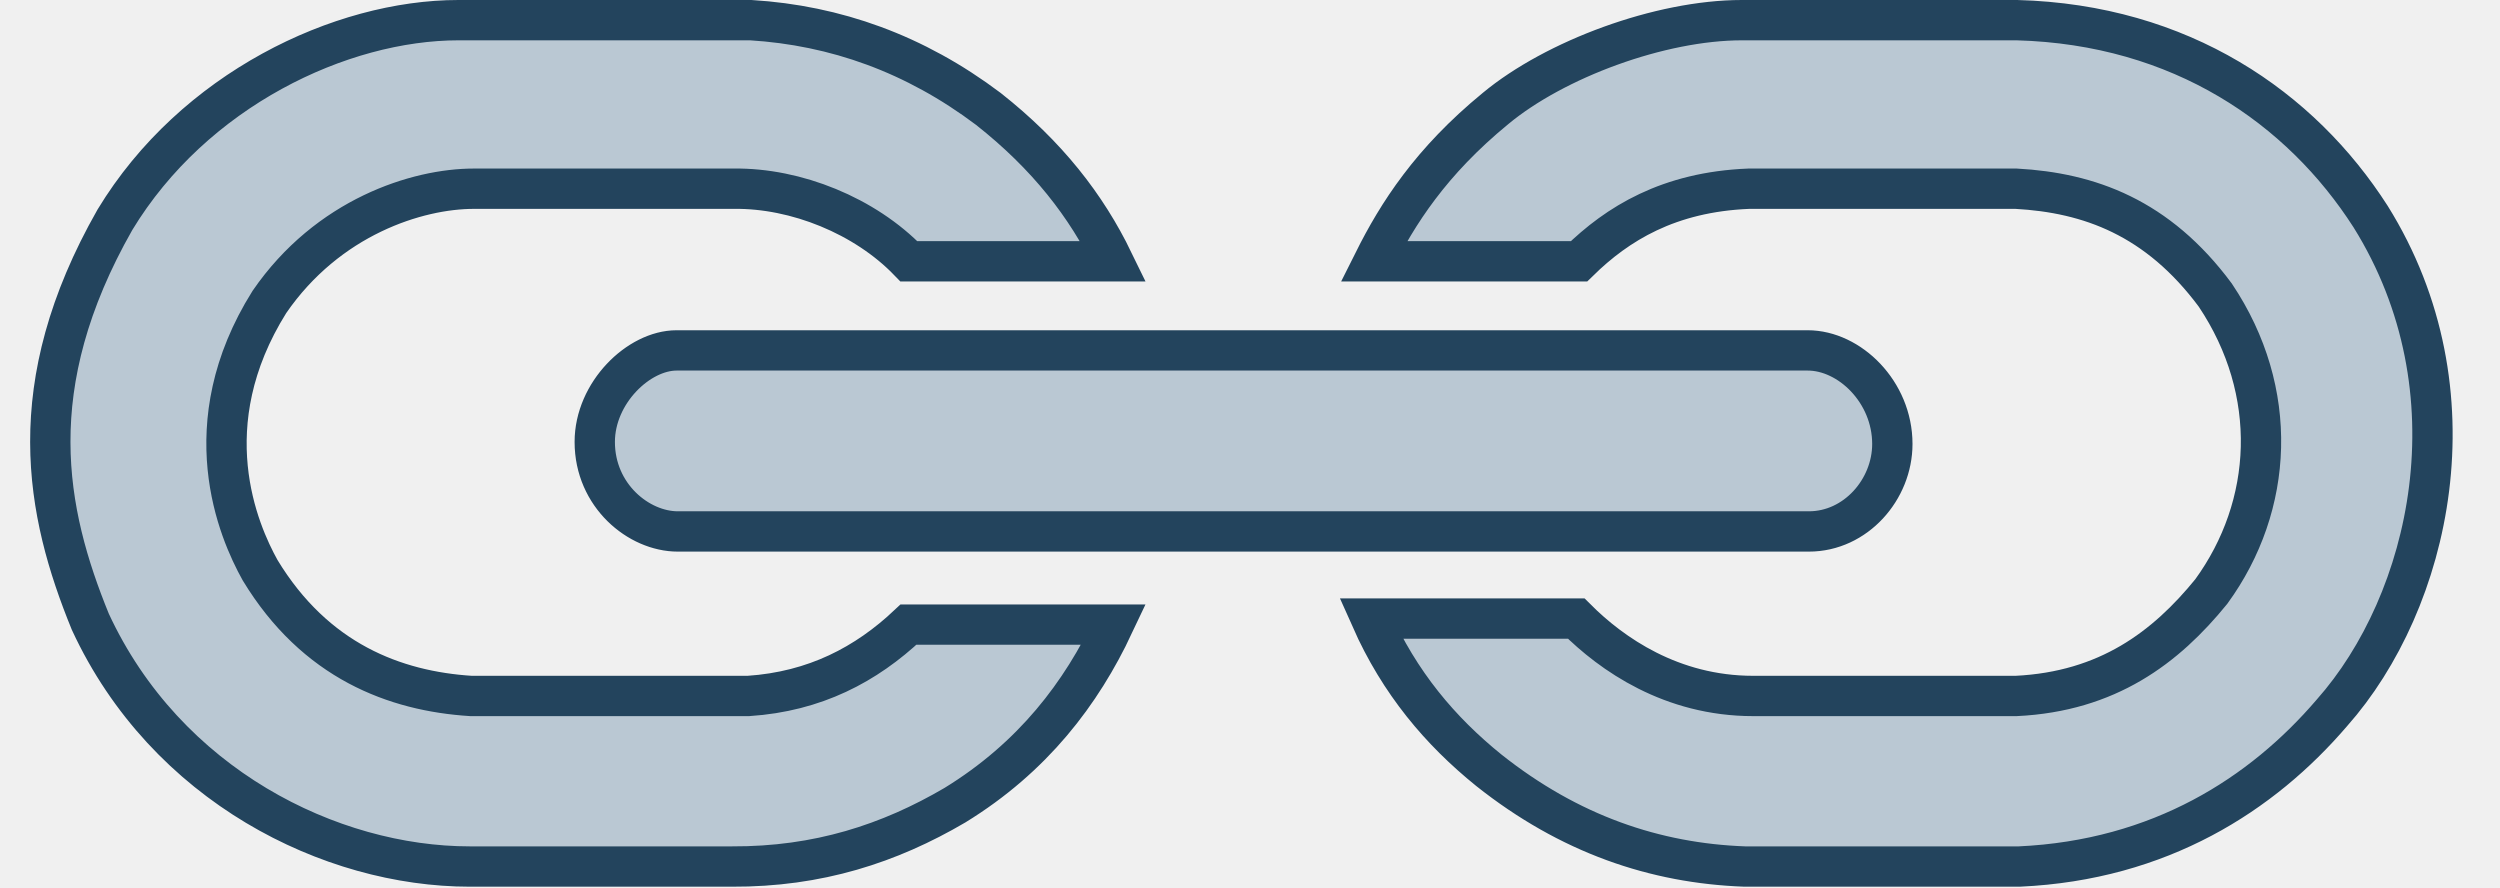
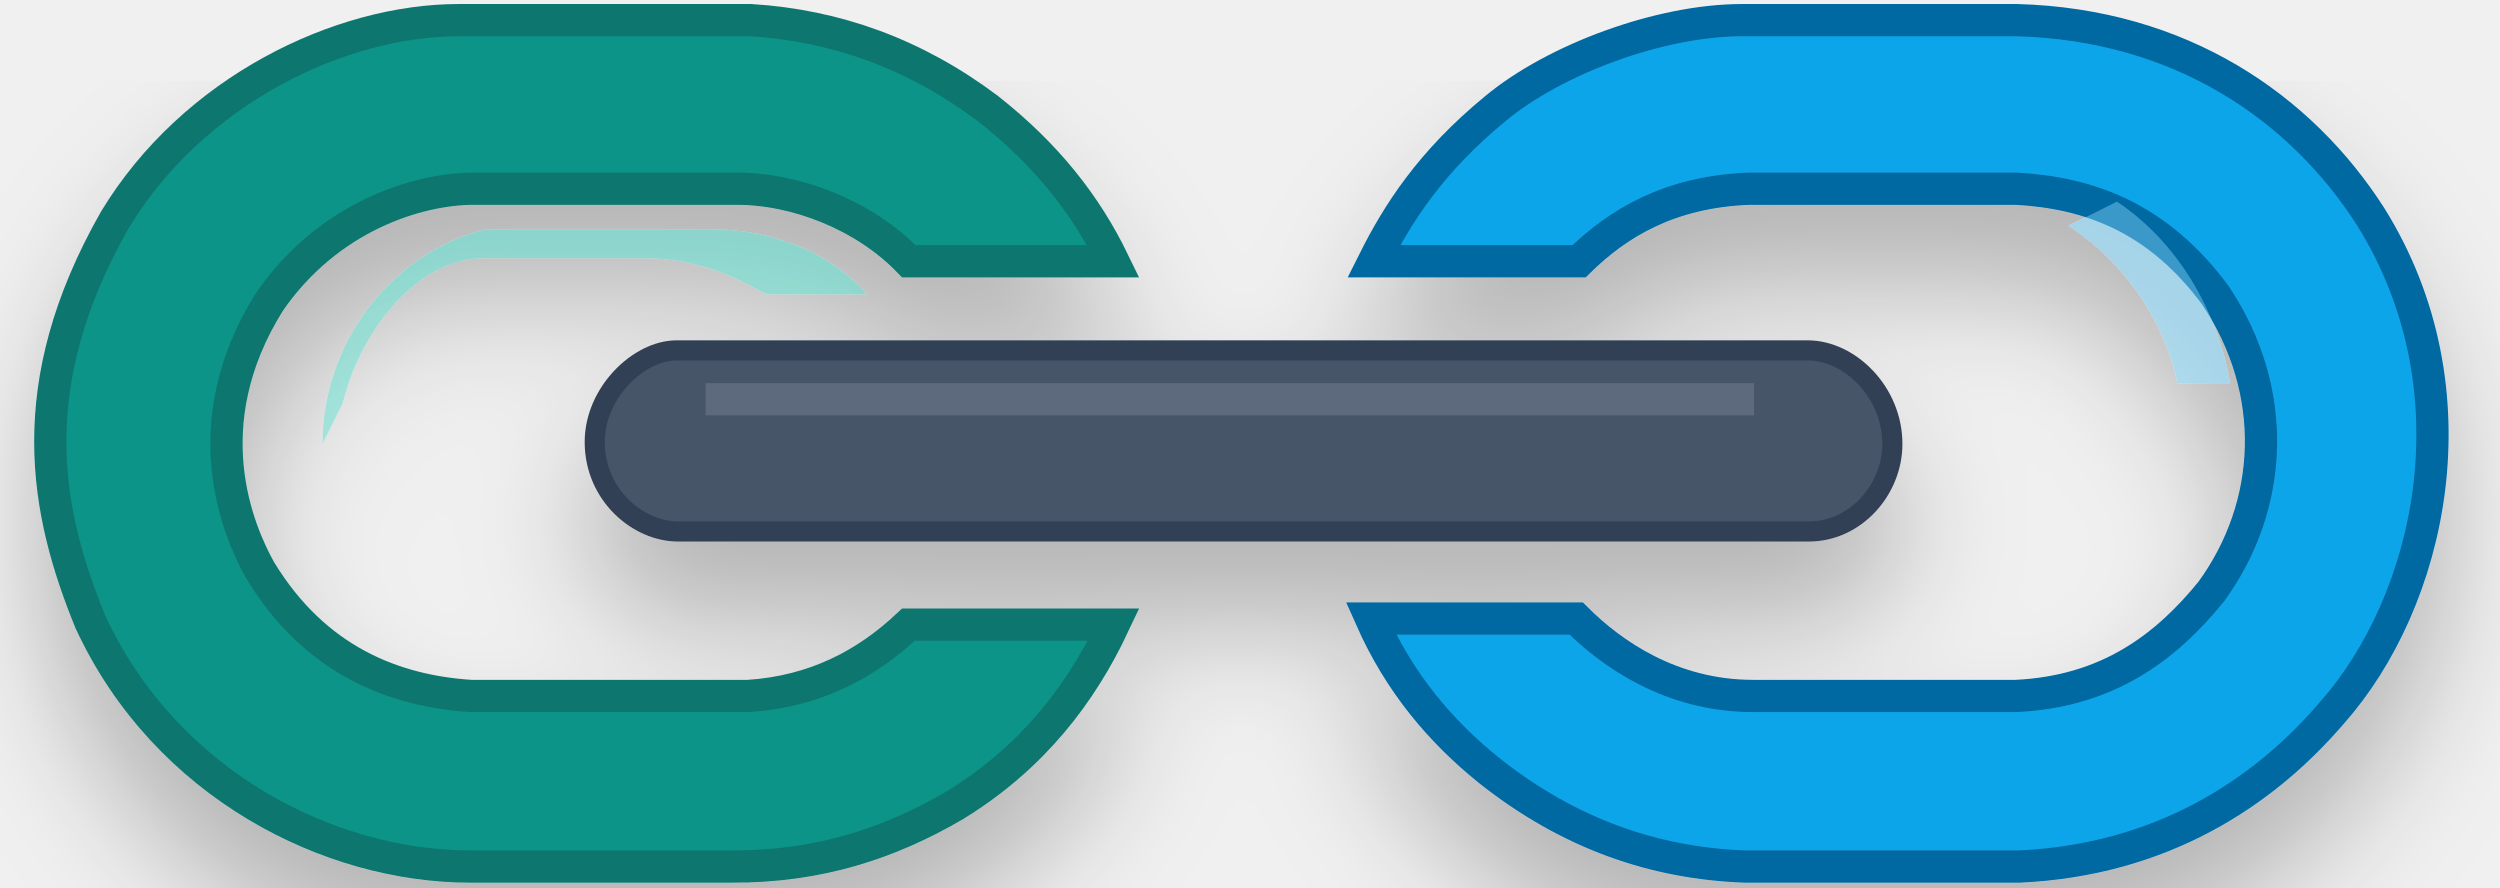
- <svg xmlns="http://www.w3.org/2000/svg" version="1.1" width="62px" height="22px" viewBox="-0.5 -0.5 62 22" content="&lt;mxfile host=&quot;app.diagrams.net&quot; agent=&quot;Mozilla/5.0 (Windows NT 10.0; Win64; x64) AppleWebKit/537.36 (KHTML, like Gecko) Chrome/128.0.0.0 Safari/537.36 Edg/128.0.0.0&quot; version=&quot;24.7.16&quot;&gt;&#10;  &lt;diagram name=&quot;Page-1&quot; id=&quot;1sW2r1akbxhZGaDiX2mz&quot;&gt;&#10;    &lt;mxGraphModel dx=&quot;1426&quot; dy=&quot;791&quot; grid=&quot;1&quot; gridSize=&quot;10&quot; guides=&quot;1&quot; tooltips=&quot;1&quot; connect=&quot;1&quot; arrows=&quot;1&quot; fold=&quot;1&quot; page=&quot;1&quot; pageScale=&quot;1&quot; pageWidth=&quot;827&quot; pageHeight=&quot;1169&quot; math=&quot;0&quot; shadow=&quot;0&quot;&gt;&#10;      &lt;root&gt;&#10;        &lt;mxCell id=&quot;0&quot; /&gt;&#10;        &lt;mxCell id=&quot;1&quot; parent=&quot;0&quot; /&gt;&#10;        &lt;mxCell id=&quot;Zo_hKfJ1Sf6NGJSFo8-C-9&quot; value=&quot;&quot; style=&quot;sketch=0;pointerEvents=1;shadow=0;dashed=0;html=1;strokeColor=#23445d;fillColor=#bac8d3;labelPosition=center;verticalLabelPosition=bottom;verticalAlign=top;outlineConnect=0;align=center;shape=mxgraph.office.concepts.link;&quot; vertex=&quot;1&quot; parent=&quot;1&quot;&gt;&#10;          &lt;mxGeometry x=&quot;620&quot; y=&quot;187&quot; width=&quot;61&quot; height=&quot;21&quot; as=&quot;geometry&quot; /&gt;&#10;        &lt;/mxCell&gt;&#10;      &lt;/root&gt;&#10;    &lt;/mxGraphModel&gt;&#10;  &lt;/diagram&gt;&#10;&lt;/mxfile&gt;&#10;">
-   <defs />
-   <g>
-     <g data-cell-id="0">
-       <g data-cell-id="1">
-         <g data-cell-id="Zo_hKfJ1Sf6NGJSFo8-C-9">
-           <g>
-             <rect x="0" y="0" width="61" height="21" fill="none" stroke="none" pointer-events="all" />
-             <path d="M 33.5 14.84 C 34.21 16.44 35.22 17.63 36.42 18.6 C 38.42 20.19 40.55 20.91 42.77 20.99 L 49.58 20.99 C 53.07 20.83 55.6 19.2 57.33 17.18 C 59.77 14.43 61 9.21 58.29 4.87 C 56.56 2.17 53.59 0.11 49.52 0 L 42.7 0 C 40.67 0 38.06 0.97 36.59 2.19 C 34.98 3.51 34.16 4.8 33.57 5.98 L 38.66 5.98 C 39.61 5.05 40.88 4.26 42.87 4.18 L 49.5 4.18 C 51.31 4.28 53.01 4.89 54.44 6.82 C 56.04 9.21 55.89 12.04 54.34 14.17 C 53.21 15.56 51.77 16.65 49.5 16.76 L 42.98 16.76 C 40.95 16.76 39.47 15.72 38.59 14.84 Z M 44.36 12.68 C 45.52 12.68 46.43 11.64 46.43 10.51 C 46.43 9.22 45.37 8.19 44.33 8.19 L 16.28 8.19 C 15.34 8.19 14.25 9.24 14.25 10.46 C 14.25 11.79 15.34 12.68 16.31 12.68 Z M 27.12 14.99 C 26.32 16.69 25.12 18.28 23.18 19.47 C 21.56 20.42 19.79 21 17.65 20.99 L 11.15 20.99 C 7.7 20.99 3.62 18.98 1.74 14.92 C 0.63 12.2 0 9.08 2.35 4.95 C 4.3 1.73 7.95 0 10.87 0 L 18.12 0 C 20.22 0.13 22.19 0.83 24.01 2.2 C 25.47 3.35 26.44 4.6 27.11 5.98 L 22.04 5.98 C 20.95 4.85 19.24 4.16 17.7 4.18 L 11.25 4.18 C 9.85 4.18 7.63 4.88 6.18 6.99 C 4.27 10.04 5.41 12.67 5.95 13.64 C 7.32 15.9 9.3 16.64 11.18 16.76 L 18.06 16.76 C 19.71 16.65 20.98 15.98 22.03 14.99 Z" fill="#bac8d3" stroke="#23445d" stroke-miterlimit="10" pointer-events="all" />
-           </g>
-         </g>
-       </g>
-     </g>
+ <svg xmlns="http://www.w3.org/2000/svg" version="1.1" width="62px" height="22px" viewBox="-0.5 -0.5 62 22" content="&lt;mxfile host=&quot;app.diagrams.net&quot; version=&quot;24.7.16&quot;&gt;&lt;diagram name=&quot;Page-1&quot; id=&quot;1sW2r1akbxhZGaDiX2mz&quot;&gt;&lt;/diagram&gt;&lt;/mxfile&gt;">
+   <defs>
+     <filter id="parentShadow" x="-10%" y="-20%" width="130%" height="160%">
+       <feDropShadow dx="0" dy="2" stdDeviation="1.5" flood-color="#00000040" />
+     </filter>
+   </defs>
+   <g filter="url(#parentShadow)">
+     <path d="M 27.12 14.99 C 26.32 16.69 25.12 18.28 23.18 19.47              C 21.56 20.42 19.79 21 17.65 20.99 L 11.15 20.99              C 7.7 20.99 3.62 18.98 1.74 14.92              C 0.63 12.2 0 9.08 2.35 4.95 C 4.3 1.73 7.95 0 10.87 0 L 18.12 0              C 20.22 0.13 22.19 0.83 24.01 2.2 C 25.47 3.35 26.44 4.6 27.11 5.98 L 22.04 5.98              C 20.95 4.85 19.24 4.16 17.7 4.18 L 11.25 4.18              C 9.85 4.18 7.63 4.88 6.18 6.99 C 4.27 10.04 5.41 12.67 5.95 13.64              C 7.32 15.9 9.3 16.64 11.18 16.76 L 18.06 16.76              C 19.71 16.65 20.98 15.98 22.03 14.99 Z" fill="#0d9488" stroke="#0f766e" stroke-width="0.8">
+       <animate attributeName="opacity" values="1;0.4;1" dur="2.4s" begin="0s" repeatCount="indefinite" calcMode="spline" keySplines="0.4 0 0.6 1;0.4 0 0.6 1" />
+     </path>
+     <path d="M 7.5 10.5 C 7.5 8 9.2 5.8 11.5 5.2 L 17.5 5.2              C 19 5.3 20.2 5.9 21 6.8 L 18.5 6.8              C 17.5 6.2 16.5 5.9 15.5 5.9 L 11.5 5.9              C 9.8 5.9 8.4 7.8 8 9.5 Z" fill="#2dd4bf" fill-opacity="0.35" stroke="none" />
+     <path d="M 44.36 12.68 C 45.52 12.68 46.43 11.64 46.43 10.51              C 46.43 9.22 45.37 8.19 44.33 8.19 L 16.28 8.19              C 15.34 8.19 14.25 9.24 14.25 10.46              C 14.25 11.79 15.34 12.68 16.31 12.68 Z" fill="#475569" stroke="#334155" stroke-width="0.5" />
+     <path d="M 17 9 L 43 9 L 43 9.8 L 17 9.8 Z" fill="#ffffff" fill-opacity="0.12" stroke="none" />
+     <path d="M 33.5 14.84 C 34.21 16.44 35.22 17.63 36.42 18.6              C 38.42 20.19 40.55 20.91 42.77 20.99 L 49.58 20.99              C 53.07 20.83 55.6 19.2 57.33 17.18              C 59.77 14.43 61 9.21 58.29 4.87 C 56.56 2.17 53.59 0.11 49.52 0 L 42.7 0              C 40.67 0 38.06 0.97 36.59 2.19 C 34.98 3.51 34.16 4.8 33.57 5.98 L 38.66 5.98              C 39.61 5.05 40.88 4.26 42.87 4.18 L 49.5 4.18              C 51.31 4.28 53.01 4.89 54.44 6.82 C 56.04 9.21 55.89 12.04 54.34 14.17              C 53.21 15.56 51.77 16.65 49.5 16.76 L 42.98 16.76              C 40.95 16.76 39.47 15.72 38.59 14.84 Z" fill="#0ea5e9" stroke="#0369a1" stroke-width="0.8">
+       <animate attributeName="opacity" values="0.4;1;0.4" dur="2.4s" begin="0s" repeatCount="indefinite" calcMode="spline" keySplines="0.4 0 0.6 1;0.4 0 0.6 1" />
+     </path>
+     <path d="M 52 4.5 C 53.5 5.5 54.5 7.2 54.8 9 L 53.5 9              C 53.2 7.5 52.2 6 50.8 5.1 Z" fill="#7dd3fc" fill-opacity="0.45" stroke="none" />
  </g>
</svg>
